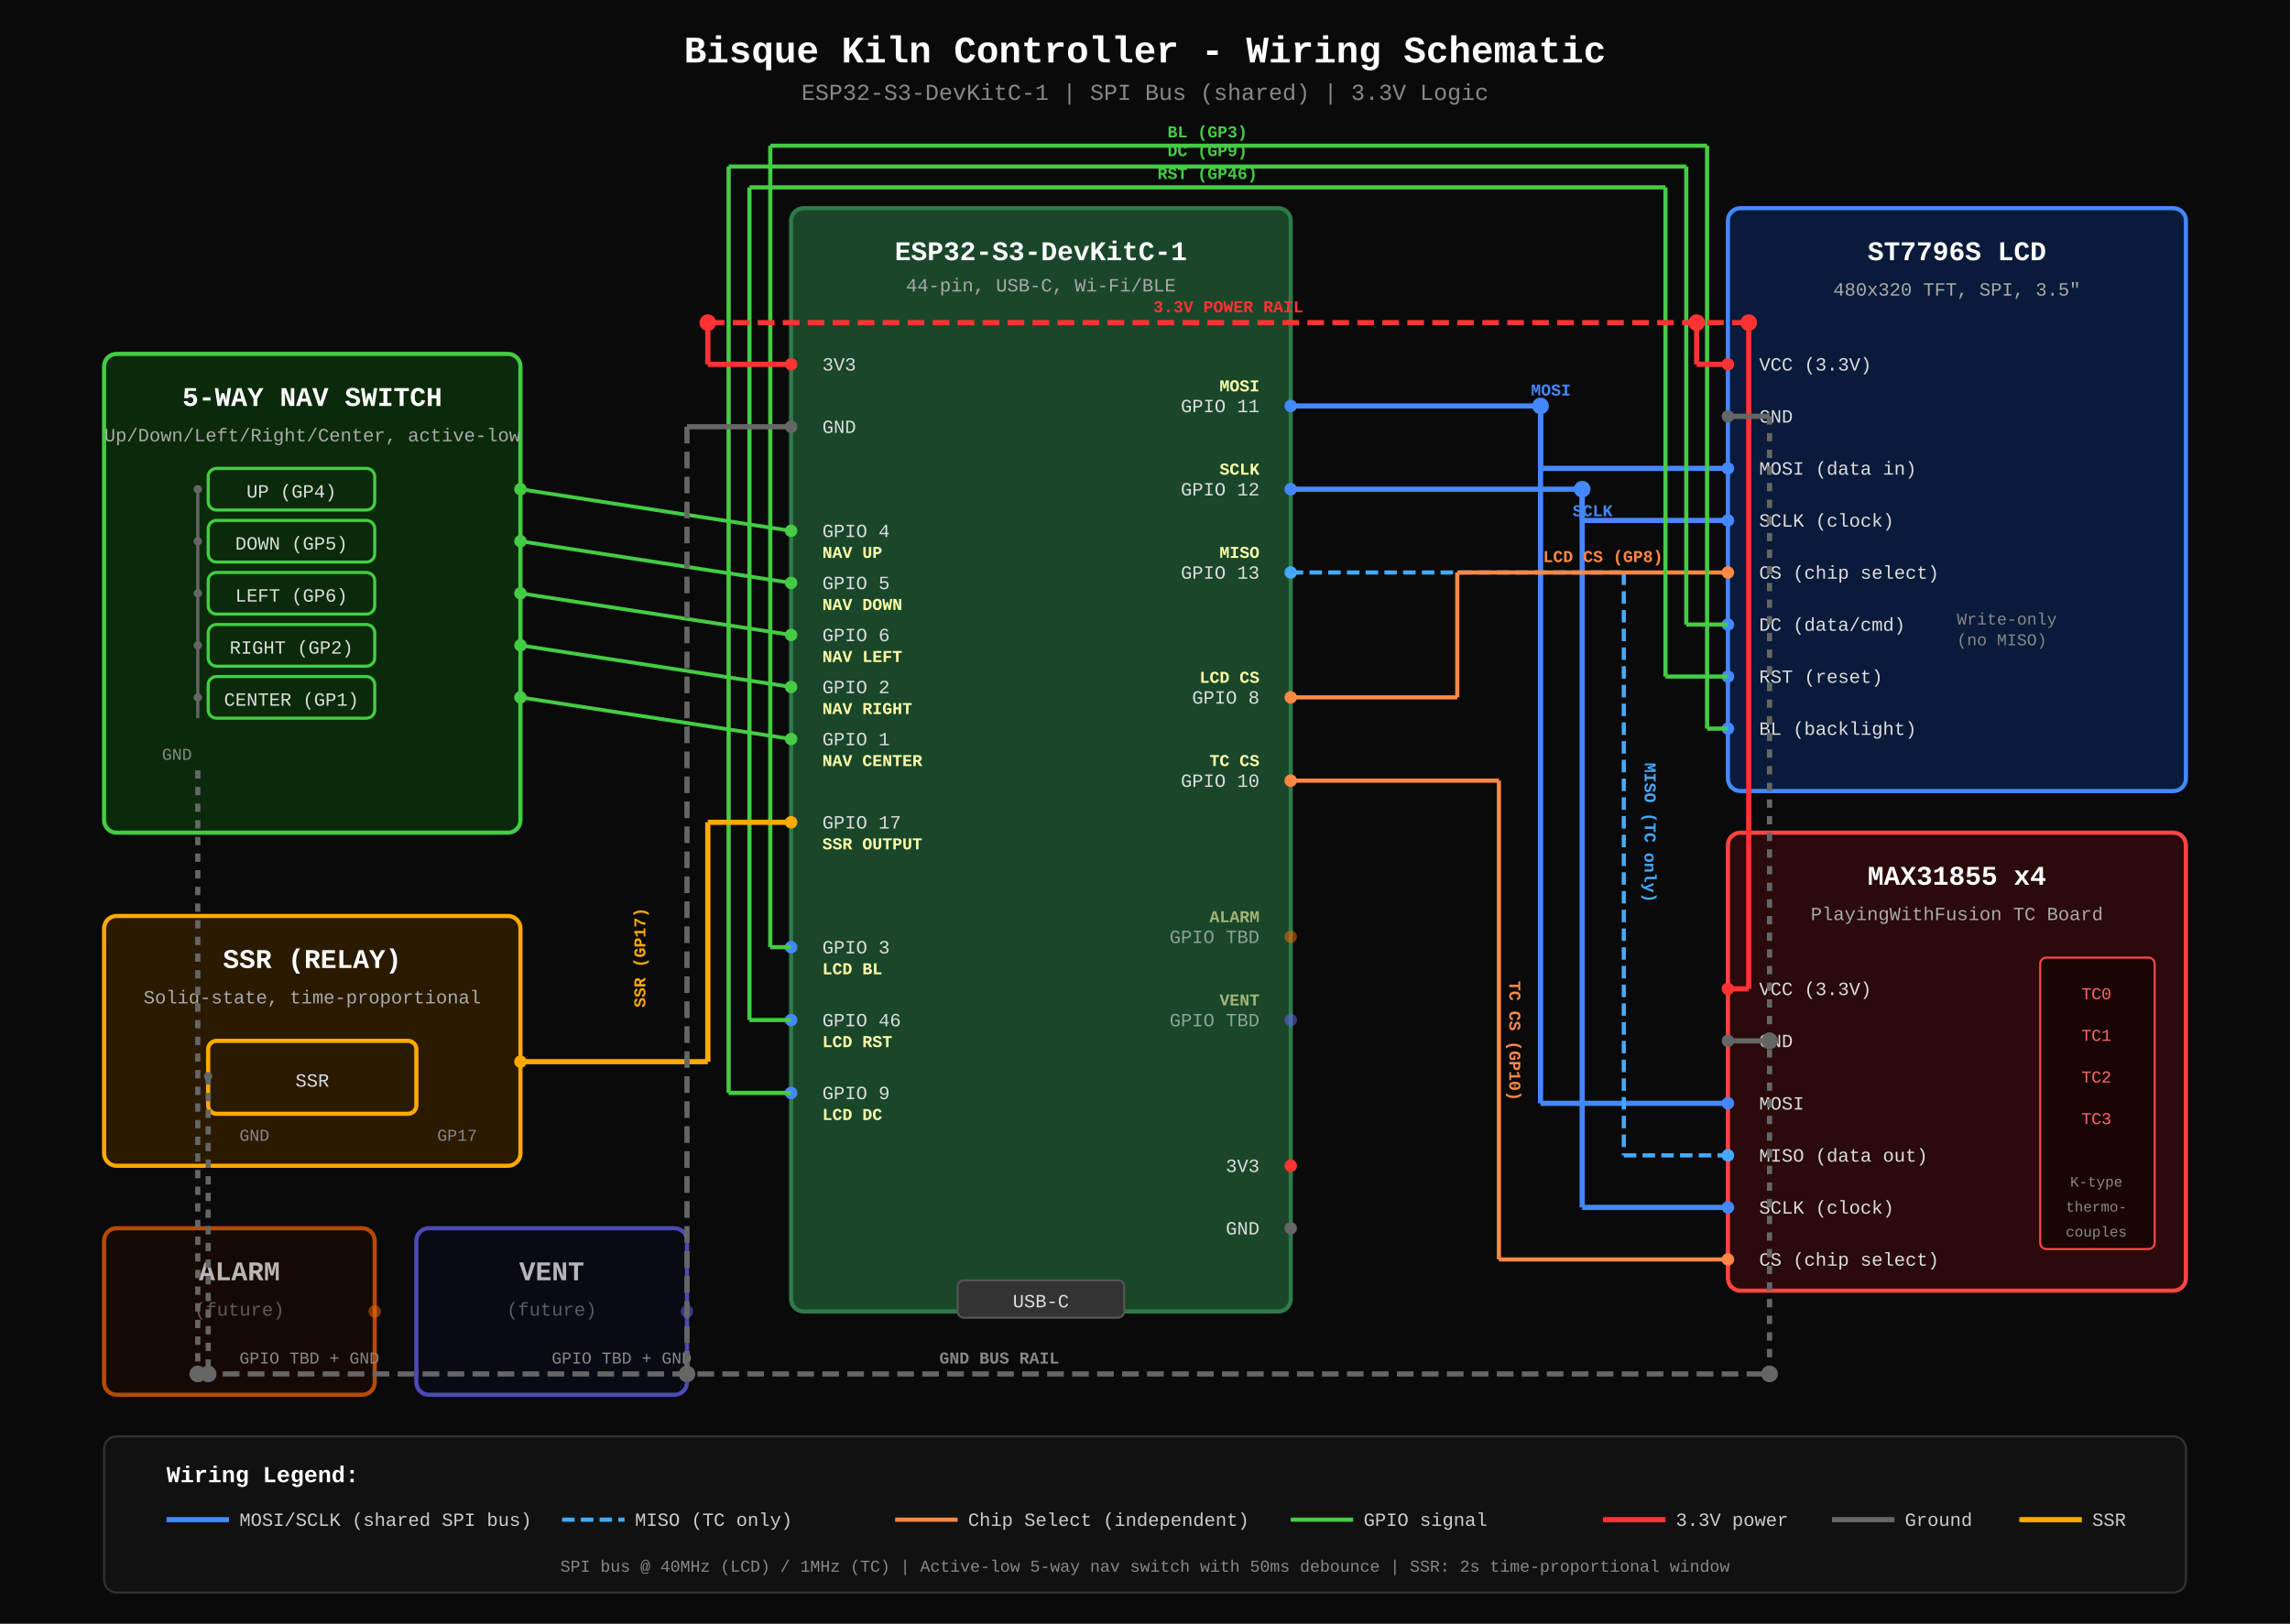
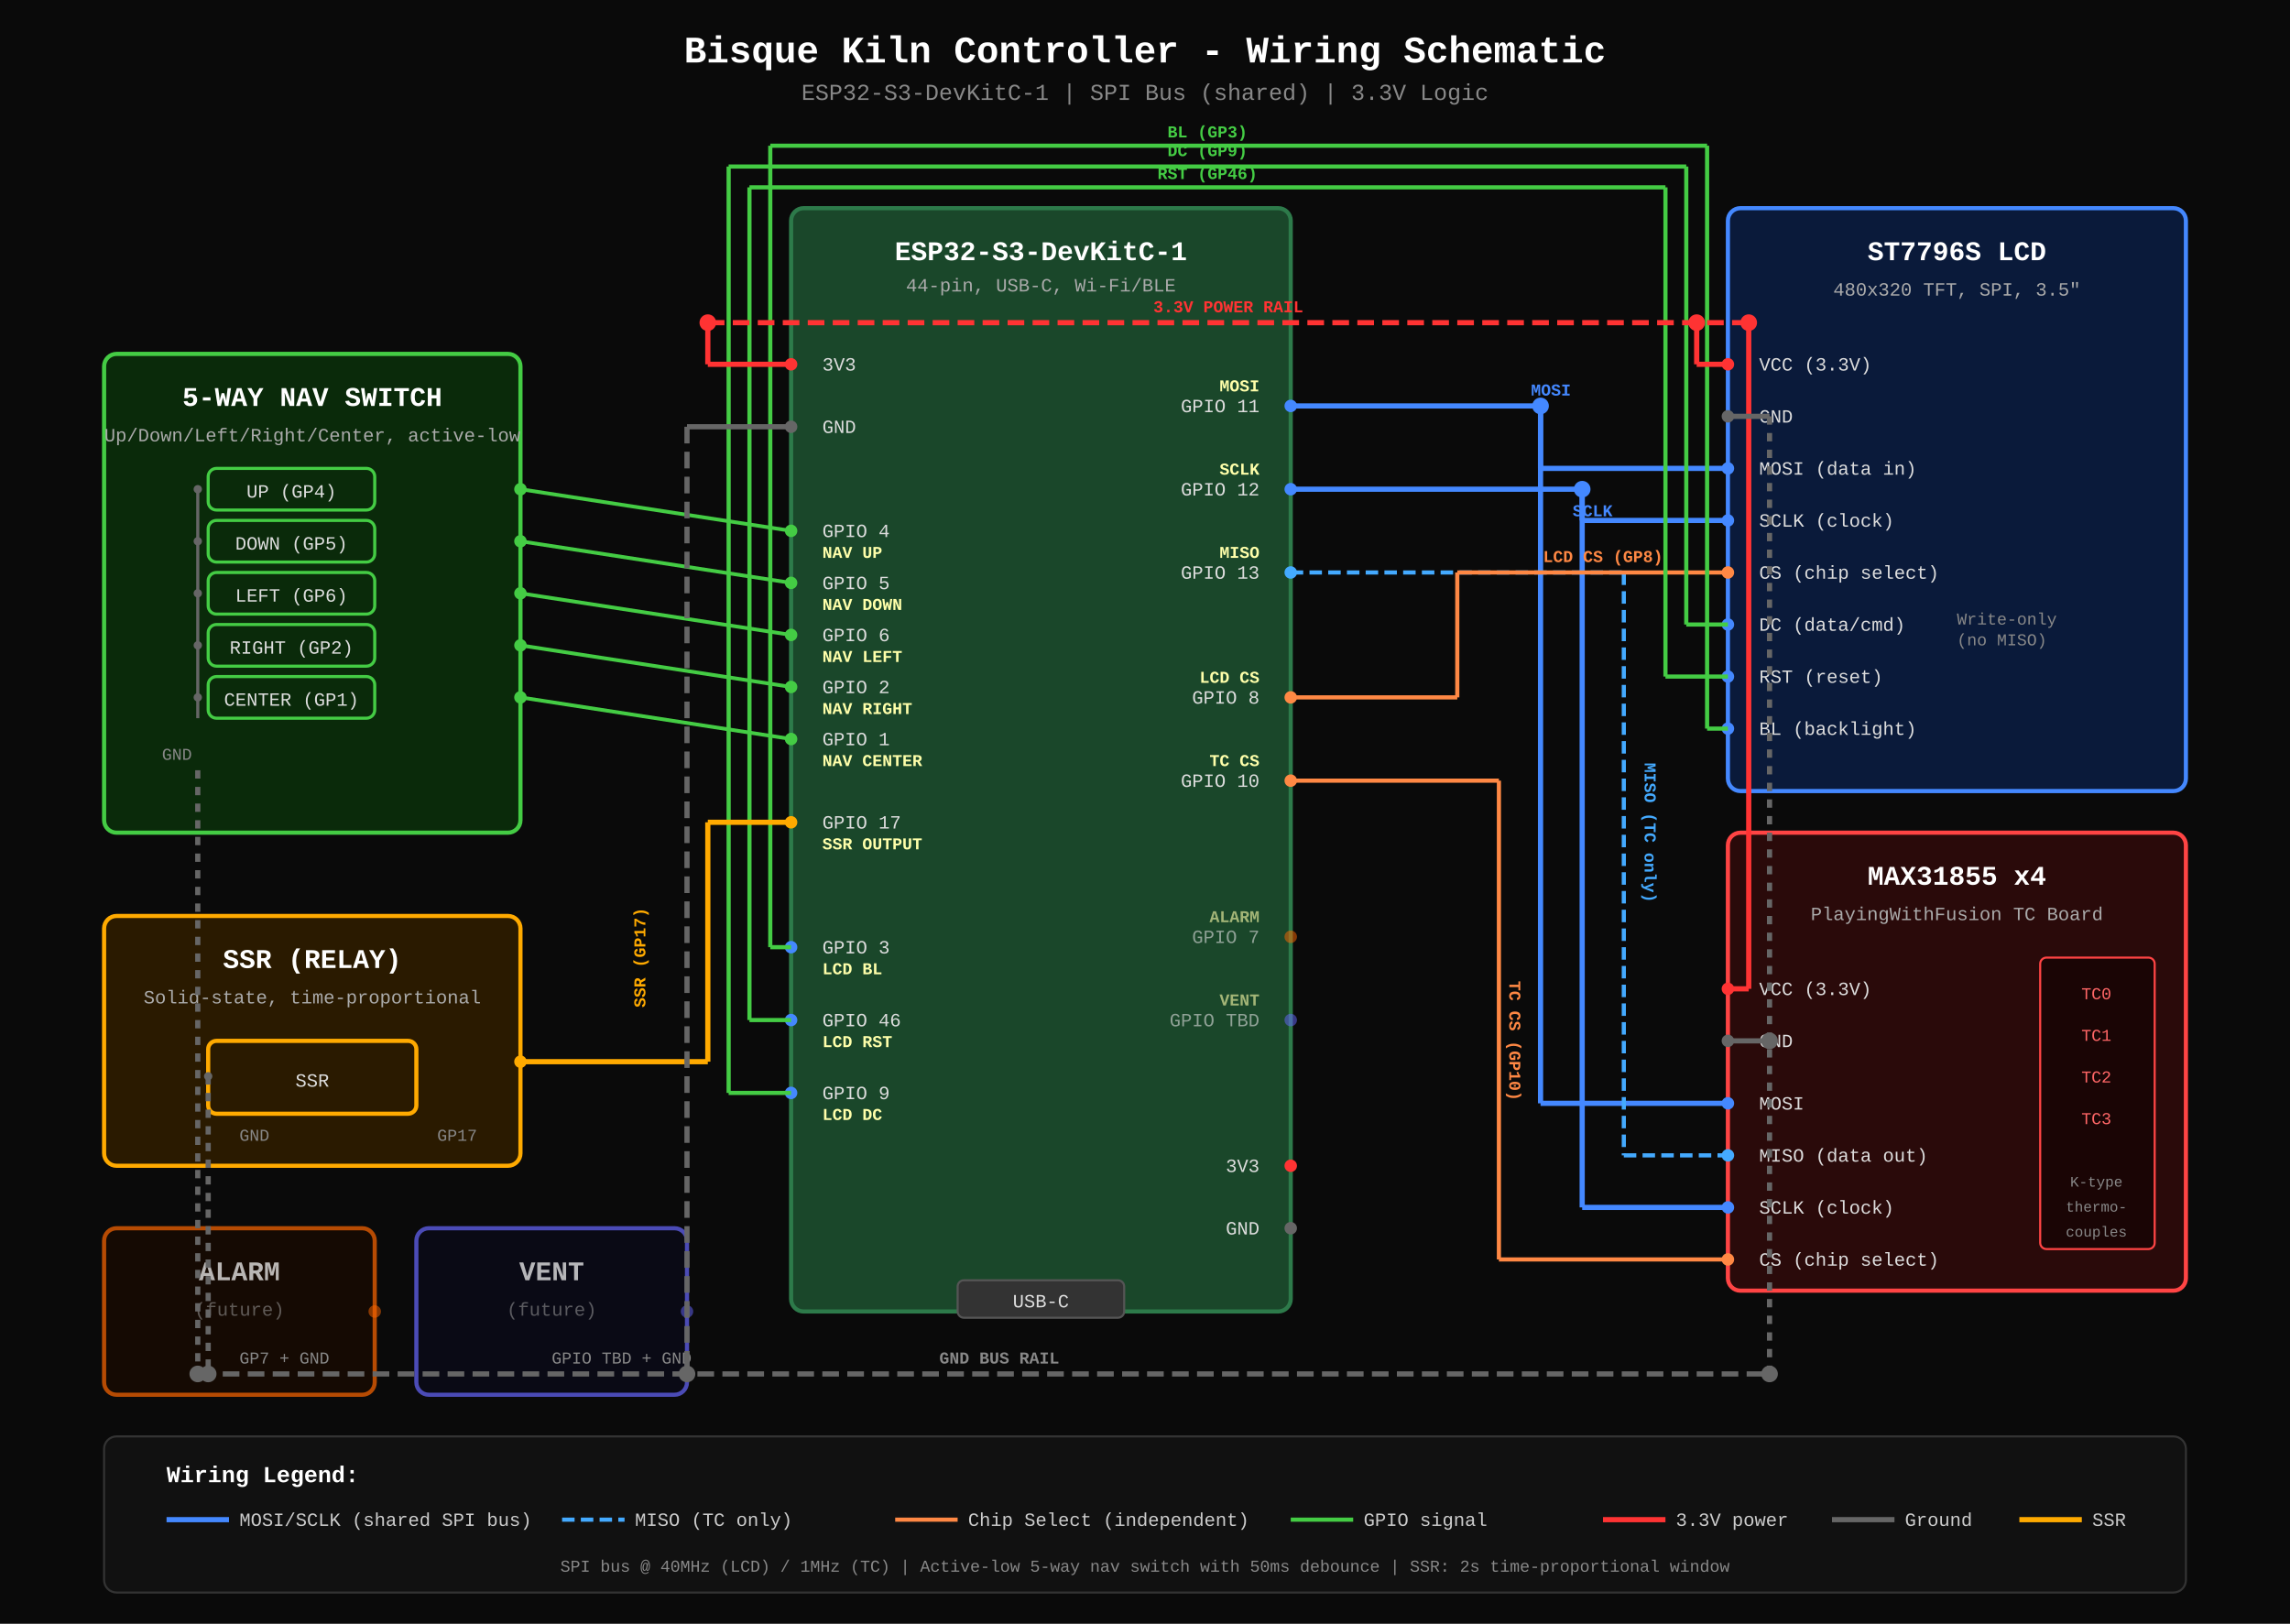
<svg xmlns="http://www.w3.org/2000/svg" viewBox="0 0 1100 780" font-family="'Courier New', monospace">
  <defs>
    <style>
      .bg { fill: #0a0a0a; }
      .title { font-size: 18px; fill: #fff; text-anchor: middle; font-weight: bold; }
      .subtitle { font-size: 11px; fill: #888; text-anchor: middle; }
      .comp-box { stroke-width: 2; rx: 6; }
      .comp-label { font-size: 13px; fill: #fff; text-anchor: middle; font-weight: bold; }
      .comp-sublabel { font-size: 9px; fill: #aaa; text-anchor: middle; }
      .pin-text { font-size: 9px; fill: #ddd; }
      .pin-text-r { font-size: 9px; fill: #ddd; text-anchor: end; }
      .pin-text-c { font-size: 9px; fill: #ddd; text-anchor: middle; }
      .gpio-text { font-size: 8px; fill: #ffa; font-weight: bold; }
      .gpio-text-r { font-size: 8px; fill: #ffa; font-weight: bold; text-anchor: end; }
      .wire-spi { stroke: #4488ff; stroke-width: 2.5; fill: none; }
      .wire-spi-miso { stroke: #44aaff; stroke-width: 2; fill: none; stroke-dasharray: 6,3; }
      .wire-cs { stroke: #ff8844; stroke-width: 2; fill: none; }
      .wire-gpio { stroke: #44cc44; stroke-width: 2; fill: none; }
      .wire-pwr { stroke: #ff3333; stroke-width: 2.5; fill: none; }
      .wire-gnd { stroke: #666; stroke-width: 2.5; fill: none; }
      .wire-btn { stroke: #44cc44; stroke-width: 1.8; fill: none; }
      .wire-ssr { stroke: #ffaa00; stroke-width: 2.5; fill: none; }
      .wire-label { font-size: 8px; text-anchor: middle; font-weight: bold; }
      .bus-line { stroke-width: 4; fill: none; }
      .bus-spi { stroke: #4488ff; }
      .bus-pwr { stroke: #ff3333; }
      .bus-gnd { stroke: #666; }
      .node { r: 4; }
      .node-spi { fill: #4488ff; }
      .node-pwr { fill: #ff3333; }
      .node-gnd { fill: #666; }
      .node-cs { fill: #ff8844; }
      .legend-box { fill: #111; stroke: #333; stroke-width: 1; rx: 6; }
      .legend-text { font-size: 9px; fill: #ccc; }
      .legend-title { font-size: 11px; fill: #fff; font-weight: bold; }
      .note { font-size: 8px; fill: #888; }
      .pin-dot { r: 3; }
    </style>
    <marker id="arr" markerWidth="8" markerHeight="6" refX="8" refY="3" orient="auto">
      <path d="M0,0 L8,3 L0,6 Z" fill="#888" />
    </marker>
  </defs>
  <rect width="1100" height="780" class="bg" />
  <text x="550" y="30" class="title">Bisque Kiln Controller - Wiring Schematic</text>
  <text x="550" y="48" class="subtitle">ESP32-S3-DevKitC-1 | SPI Bus (shared) | 3.3V Logic</text>
  <rect x="380" y="100" width="240" height="530" class="comp-box" fill="#1a472a" stroke="#2d7a4a" />
  <text x="500" y="125" class="comp-label">ESP32-S3-DevKitC-1</text>
  <text x="500" y="140" class="comp-sublabel">44-pin, USB-C, Wi-Fi/BLE</text>
  <g id="esp-left">
    <circle cx="380" cy="175" r="3" fill="#ff3333" />
    <text x="395" y="178" class="pin-text" fill="#ff8888">3V3</text>
    <circle cx="380" cy="205" r="3" fill="#666" />
    <text x="395" y="208" class="pin-text" fill="#999">GND</text>
    <circle cx="380" cy="255" r="3" fill="#44cc44" />
    <text x="395" y="258" class="pin-text">GPIO 4</text>
    <text x="395" y="268" class="gpio-text">NAV UP</text>
    <circle cx="380" cy="280" r="3" fill="#44cc44" />
    <text x="395" y="283" class="pin-text">GPIO 5</text>
    <text x="395" y="293" class="gpio-text">NAV DOWN</text>
    <circle cx="380" cy="305" r="3" fill="#44cc44" />
    <text x="395" y="308" class="pin-text">GPIO 6</text>
    <text x="395" y="318" class="gpio-text">NAV LEFT</text>
    <circle cx="380" cy="330" r="3" fill="#44cc44" />
    <text x="395" y="333" class="pin-text">GPIO 2</text>
    <text x="395" y="343" class="gpio-text">NAV RIGHT</text>
    <circle cx="380" cy="355" r="3" fill="#44cc44" />
    <text x="395" y="358" class="pin-text">GPIO 1</text>
    <text x="395" y="368" class="gpio-text">NAV CENTER</text>
    <circle cx="380" cy="395" r="3" fill="#ffaa00" />
    <text x="395" y="398" class="pin-text">GPIO 17</text>
    <text x="395" y="408" class="gpio-text">SSR OUTPUT</text>
    <circle cx="380" cy="455" r="3" fill="#4488ff" />
    <text x="395" y="458" class="pin-text">GPIO 3</text>
    <text x="395" y="468" class="gpio-text">LCD BL</text>
    <circle cx="380" cy="490" r="3" fill="#4488ff" />
    <text x="395" y="493" class="pin-text">GPIO 46</text>
    <text x="395" y="503" class="gpio-text">LCD RST</text>
    <circle cx="380" cy="525" r="3" fill="#4488ff" />
    <text x="395" y="528" class="pin-text">GPIO 9</text>
    <text x="395" y="538" class="gpio-text">LCD DC</text>
  </g>
  <g id="esp-right">
    <circle cx="620" cy="195" r="3" fill="#4488ff" />
    <text x="605" y="198" class="pin-text-r">GPIO 11</text>
    <text x="605" y="188" class="gpio-text-r">MOSI</text>
    <circle cx="620" cy="235" r="3" fill="#4488ff" />
    <text x="605" y="238" class="pin-text-r">GPIO 12</text>
    <text x="605" y="228" class="gpio-text-r">SCLK</text>
    <circle cx="620" cy="275" r="3" fill="#44aaff" />
    <text x="605" y="278" class="pin-text-r">GPIO 13</text>
    <text x="605" y="268" class="gpio-text-r">MISO</text>
    <circle cx="620" cy="335" r="3" fill="#ff8844" />
    <text x="605" y="338" class="pin-text-r">GPIO 8</text>
    <text x="605" y="328" class="gpio-text-r">LCD CS</text>
    <circle cx="620" cy="375" r="3" fill="#ff8844" />
    <text x="605" y="378" class="pin-text-r">GPIO 10</text>
    <text x="605" y="368" class="gpio-text-r">TC CS</text>
    <circle cx="620" cy="450" r="3" fill="#ff6600" opacity="0.5" />
-     <text x="605" y="453" class="pin-text-r" opacity="0.6">GPIO TBD</text>
+     <text x="605" y="453" class="pin-text-r" opacity="0.6">GPIO 7</text>
    <text x="605" y="443" class="gpio-text-r" opacity="0.6">ALARM</text>
    <circle cx="620" cy="490" r="3" fill="#6666ff" opacity="0.5" />
    <text x="605" y="493" class="pin-text-r" opacity="0.6">GPIO TBD</text>
    <text x="605" y="483" class="gpio-text-r" opacity="0.6">VENT</text>
    <circle cx="620" cy="560" r="3" fill="#ff3333" />
    <text x="605" y="563" class="pin-text-r" fill="#ff8888">3V3</text>
    <circle cx="620" cy="590" r="3" fill="#666" />
    <text x="605" y="593" class="pin-text-r" fill="#999">GND</text>
  </g>
  <rect x="460" y="615" width="80" height="18" fill="#333" stroke="#555" rx="3" />
  <text x="500" y="628" class="pin-text-c" fill="#aaa">USB-C</text>
  <rect x="830" y="100" width="220" height="280" class="comp-box" fill="#0a1a3a" stroke="#4488ff" />
  <text x="940" y="125" class="comp-label" fill="#4488ff">ST7796S LCD</text>
  <text x="940" y="142" class="comp-sublabel">480x320 TFT, SPI, 3.5"</text>
  <circle cx="830" cy="175" r="3" fill="#ff3333" />
  <text x="845" y="178" class="pin-text" fill="#ff8888">VCC (3.3V)</text>
  <circle cx="830" cy="200" r="3" fill="#666" />
  <text x="845" y="203" class="pin-text" fill="#999">GND</text>
  <circle cx="830" cy="225" r="3" fill="#4488ff" />
  <text x="845" y="228" class="pin-text">MOSI (data in)</text>
  <circle cx="830" cy="250" r="3" fill="#4488ff" />
  <text x="845" y="253" class="pin-text">SCLK (clock)</text>
  <circle cx="830" cy="275" r="3" fill="#ff8844" />
  <text x="845" y="278" class="pin-text">CS (chip select)</text>
  <circle cx="830" cy="300" r="3" fill="#4488ff" />
  <text x="845" y="303" class="pin-text">DC (data/cmd)</text>
  <circle cx="830" cy="325" r="3" fill="#4488ff" />
  <text x="845" y="328" class="pin-text">RST (reset)</text>
  <circle cx="830" cy="350" r="3" fill="#4488ff" />
  <text x="845" y="353" class="pin-text">BL (backlight)</text>
  <text x="940" y="300" class="note">Write-only</text>
  <text x="940" y="310" class="note">(no MISO)</text>
  <rect x="830" y="400" width="220" height="220" class="comp-box" fill="#2a0a0a" stroke="#ff4444" />
  <text x="940" y="425" class="comp-label" fill="#ff4444">MAX31855 x4</text>
  <text x="940" y="442" class="comp-sublabel">PlayingWithFusion TC Board</text>
  <circle cx="830" cy="475" r="3" fill="#ff3333" />
  <text x="845" y="478" class="pin-text" fill="#ff8888">VCC (3.3V)</text>
  <circle cx="830" cy="500" r="3" fill="#666" />
  <text x="845" y="503" class="pin-text" fill="#999">GND</text>
  <circle cx="830" cy="530" r="3" fill="#4488ff" />
  <text x="845" y="533" class="pin-text">MOSI</text>
  <circle cx="830" cy="555" r="3" fill="#44aaff" />
  <text x="845" y="558" class="pin-text">MISO (data out)</text>
  <circle cx="830" cy="580" r="3" fill="#4488ff" />
  <text x="845" y="583" class="pin-text">SCLK (clock)</text>
  <circle cx="830" cy="605" r="3" fill="#ff8844" />
  <text x="845" y="608" class="pin-text">CS (chip select)</text>
  <rect x="980" y="460" width="55" height="140" fill="#1a0505" stroke="#ff4444" stroke-width="1" rx="3" />
  <text x="1007" y="480" font-size="8" fill="#ff6666" text-anchor="middle">TC0</text>
  <text x="1007" y="500" font-size="8" fill="#ff6666" text-anchor="middle">TC1</text>
  <text x="1007" y="520" font-size="8" fill="#ff6666" text-anchor="middle">TC2</text>
  <text x="1007" y="540" font-size="8" fill="#ff6666" text-anchor="middle">TC3</text>
  <text x="1007" y="570" font-size="7" fill="#888" text-anchor="middle">K-type</text>
  <text x="1007" y="582" font-size="7" fill="#888" text-anchor="middle">thermo-</text>
  <text x="1007" y="594" font-size="7" fill="#888" text-anchor="middle">couples</text>
  <rect x="50" y="170" width="200" height="230" class="comp-box" fill="#0a2a0a" stroke="#44cc44" />
  <text x="150" y="195" class="comp-label" fill="#44cc44">5-WAY NAV SWITCH</text>
  <text x="150" y="212" class="comp-sublabel">Up/Down/Left/Right/Center, active-low</text>
  <g transform="translate(100, 225)">
    <rect x="0" y="0" width="80" height="20" fill="none" stroke="#44cc44" stroke-width="1.5" rx="4" />
    <text x="40" y="14" class="pin-text-c" fill="#44cc44">UP (GP4)</text>
  </g>
  <g transform="translate(100, 250)">
    <rect x="0" y="0" width="80" height="20" fill="none" stroke="#44cc44" stroke-width="1.5" rx="4" />
    <text x="40" y="14" class="pin-text-c" fill="#44cc44">DOWN (GP5)</text>
  </g>
  <g transform="translate(100, 275)">
    <rect x="0" y="0" width="80" height="20" fill="none" stroke="#44cc44" stroke-width="1.5" rx="4" />
    <text x="40" y="14" class="pin-text-c" fill="#44cc44">LEFT (GP6)</text>
  </g>
  <g transform="translate(100, 300)">
    <rect x="0" y="0" width="80" height="20" fill="none" stroke="#44cc44" stroke-width="1.5" rx="4" />
    <text x="40" y="14" class="pin-text-c" fill="#44cc44">RIGHT (GP2)</text>
  </g>
  <g transform="translate(100, 325)">
    <rect x="0" y="0" width="80" height="20" fill="none" stroke="#44cc44" stroke-width="1.5" rx="4" />
    <text x="40" y="14" class="pin-text-c" fill="#44cc44">CENTER (GP1)</text>
  </g>
  <line x1="95" y1="235" x2="95" y2="345" stroke="#666" stroke-width="1.5" />
  <circle cx="95" cy="235" r="2" fill="#666" />
  <circle cx="95" cy="260" r="2" fill="#666" />
  <circle cx="95" cy="285" r="2" fill="#666" />
  <circle cx="95" cy="310" r="2" fill="#666" />
  <circle cx="95" cy="335" r="2" fill="#666" />
  <text x="85" y="365" class="note" text-anchor="middle">GND</text>
  <circle cx="250" cy="235" r="3" fill="#44cc44" />
  <circle cx="250" cy="260" r="3" fill="#44cc44" />
  <circle cx="250" cy="285" r="3" fill="#44cc44" />
  <circle cx="250" cy="310" r="3" fill="#44cc44" />
  <circle cx="250" cy="335" r="3" fill="#44cc44" />
  <rect x="50" y="440" width="200" height="120" class="comp-box" fill="#2a1a00" stroke="#ffaa00" />
  <text x="150" y="465" class="comp-label" fill="#ffaa00">SSR (RELAY)</text>
  <text x="150" y="482" class="comp-sublabel">Solid-state, time-proportional</text>
  <rect x="100" y="500" width="100" height="35" fill="none" stroke="#ffaa00" stroke-width="2" rx="4" />
  <text x="150" y="522" class="pin-text-c" fill="#ffaa00">SSR</text>
  <circle cx="250" cy="510" r="3" fill="#ffaa00" />
  <text x="115" y="548" class="note">GND</text>
  <circle cx="100" cy="517" r="2" fill="#666" />
  <text x="210" y="548" class="note">GP17</text>
  <rect x="50" y="590" width="130" height="80" class="comp-box" fill="#1a0a00" stroke="#ff6600" opacity="0.7" />
  <text x="115" y="615" class="comp-label" fill="#ff6600" opacity="0.7">ALARM</text>
  <text x="115" y="632" class="comp-sublabel" opacity="0.5">(future)</text>
  <circle cx="180" cy="630" r="3" fill="#ff6600" opacity="0.5" />
-   <text x="115" y="655" class="note">GPIO TBD + GND</text>
+   <text x="115" y="655" class="note">GP7 + GND</text>
  <rect x="200" y="590" width="130" height="80" class="comp-box" fill="#0a0a1a" stroke="#6666ff" opacity="0.7" />
  <text x="265" y="615" class="comp-label" fill="#6666ff" opacity="0.7">VENT</text>
  <text x="265" y="632" class="comp-sublabel" opacity="0.5">(future)</text>
  <circle cx="330" cy="630" r="3" fill="#6666ff" opacity="0.5" />
  <text x="265" y="655" class="note">GPIO TBD + GND</text>
  <line x1="620" y1="195" x2="740" y2="195" class="wire-spi" />
  <circle cx="740" cy="195" r="4" class="node node-spi" />
  <line x1="740" y1="195" x2="740" y2="225" class="wire-spi" />
  <line x1="740" y1="225" x2="830" y2="225" class="wire-spi" />
  <line x1="740" y1="195" x2="740" y2="530" class="wire-spi" />
  <line x1="740" y1="530" x2="830" y2="530" class="wire-spi" />
  <text x="745" y="190" class="wire-label" fill="#4488ff" text-anchor="start">MOSI</text>
  <line x1="620" y1="235" x2="760" y2="235" class="wire-spi" />
  <circle cx="760" cy="235" r="4" class="node node-spi" />
  <line x1="760" y1="235" x2="760" y2="250" class="wire-spi" />
  <line x1="760" y1="250" x2="830" y2="250" class="wire-spi" />
  <line x1="760" y1="235" x2="760" y2="580" class="wire-spi" />
  <line x1="760" y1="580" x2="830" y2="580" class="wire-spi" />
  <text x="765" y="248" class="wire-label" fill="#4488ff" text-anchor="start">SCLK</text>
  <line x1="620" y1="275" x2="780" y2="275" class="wire-spi-miso" />
  <line x1="780" y1="275" x2="780" y2="555" class="wire-spi-miso" />
  <line x1="780" y1="555" x2="830" y2="555" class="wire-spi-miso" />
  <text x="790" y="400" class="wire-label" fill="#44aaff" text-anchor="start" transform="rotate(90, 790, 400)">MISO (TC only)</text>
  <line x1="620" y1="335" x2="700" y2="335" class="wire-cs" />
  <line x1="700" y1="335" x2="700" y2="275" class="wire-cs" />
  <line x1="700" y1="275" x2="830" y2="275" class="wire-cs" />
  <text x="770" y="270" class="wire-label" fill="#ff8844">LCD CS (GP8)</text>
  <line x1="620" y1="375" x2="720" y2="375" class="wire-cs" />
  <line x1="720" y1="375" x2="720" y2="605" class="wire-cs" />
  <line x1="720" y1="605" x2="830" y2="605" class="wire-cs" />
  <text x="725" y="500" class="wire-label" fill="#ff8844" text-anchor="start" transform="rotate(90, 725, 500)">TC CS (GP10)</text>
  <line x1="380" y1="525" x2="350" y2="525" class="wire-gpio" />
  <line x1="350" y1="525" x2="350" y2="80" class="wire-gpio" />
  <line x1="350" y1="80" x2="810" y2="80" class="wire-gpio" />
  <line x1="810" y1="80" x2="810" y2="300" class="wire-gpio" />
  <line x1="810" y1="300" x2="830" y2="300" class="wire-gpio" />
  <text x="580" y="75" class="wire-label" fill="#44cc44">DC (GP9)</text>
  <line x1="380" y1="490" x2="360" y2="490" class="wire-gpio" />
  <line x1="360" y1="490" x2="360" y2="90" class="wire-gpio" />
  <line x1="360" y1="90" x2="800" y2="90" class="wire-gpio" />
  <line x1="800" y1="90" x2="800" y2="325" class="wire-gpio" />
  <line x1="800" y1="325" x2="830" y2="325" class="wire-gpio" />
  <text x="580" y="86" class="wire-label" fill="#44cc44">RST (GP46)</text>
  <line x1="380" y1="455" x2="370" y2="455" class="wire-gpio" />
  <line x1="370" y1="455" x2="370" y2="70" class="wire-gpio" />
  <line x1="370" y1="70" x2="820" y2="70" class="wire-gpio" />
  <line x1="820" y1="70" x2="820" y2="350" class="wire-gpio" />
  <line x1="820" y1="350" x2="830" y2="350" class="wire-gpio" />
  <text x="580" y="66" class="wire-label" fill="#44cc44">BL (GP3)</text>
  <line x1="250" y1="235" x2="380" y2="255" class="wire-btn" />
  <line x1="250" y1="260" x2="380" y2="280" class="wire-btn" />
  <line x1="250" y1="285" x2="380" y2="305" class="wire-btn" />
  <line x1="250" y1="310" x2="380" y2="330" class="wire-btn" />
  <line x1="250" y1="335" x2="380" y2="355" class="wire-btn" />
  <line x1="250" y1="510" x2="340" y2="510" class="wire-ssr" />
  <line x1="340" y1="510" x2="340" y2="395" class="wire-ssr" />
  <line x1="340" y1="395" x2="380" y2="395" class="wire-ssr" />
  <text x="310" y="460" class="wire-label" fill="#ffaa00" transform="rotate(-90, 310, 460)">SSR (GP17)</text>
  <line x1="380" y1="175" x2="340" y2="175" class="wire-pwr" />
  <line x1="340" y1="175" x2="340" y2="155" class="wire-pwr" />
  <line x1="340" y1="155" x2="840" y2="155" class="wire-pwr" stroke-dasharray="8,4" />
  <circle cx="340" cy="155" r="4" class="node node-pwr" />
  <line x1="815" y1="155" x2="815" y2="175" class="wire-pwr" />
  <line x1="815" y1="175" x2="830" y2="175" class="wire-pwr" />
  <circle cx="815" cy="155" r="4" class="node node-pwr" />
  <line x1="840" y1="155" x2="840" y2="475" class="wire-pwr" />
  <line x1="840" y1="475" x2="830" y2="475" class="wire-pwr" />
  <circle cx="840" cy="155" r="4" class="node node-pwr" />
  <text x="590" y="150" class="wire-label" fill="#ff3333">3.3V POWER RAIL</text>
  <line x1="380" y1="205" x2="330" y2="205" class="wire-gnd" />
  <line x1="330" y1="205" x2="330" y2="660" class="wire-gnd" stroke-dasharray="8,4" />
  <line x1="95" y1="370" x2="95" y2="660" class="wire-gnd" stroke-dasharray="4,4" />
  <line x1="95" y1="660" x2="850" y2="660" class="wire-gnd" stroke-dasharray="8,4" />
  <circle cx="330" cy="660" r="4" class="node node-gnd" />
  <circle cx="95" cy="660" r="4" class="node node-gnd" />
  <line x1="100" y1="517" x2="100" y2="660" class="wire-gnd" stroke-dasharray="4,4" />
  <circle cx="100" cy="660" r="4" class="node node-gnd" />
  <line x1="830" y1="200" x2="850" y2="200" class="wire-gnd" />
  <line x1="850" y1="200" x2="850" y2="660" class="wire-gnd" stroke-dasharray="4,4" />
  <circle cx="850" cy="660" r="4" class="node node-gnd" />
  <line x1="830" y1="500" x2="850" y2="500" class="wire-gnd" />
  <circle cx="850" cy="500" r="4" class="node node-gnd" />
  <text x="480" y="655" class="wire-label" fill="#888">GND BUS RAIL</text>
  <rect x="50" y="690" width="1000" height="75" class="legend-box" />
  <text x="80" y="712" class="legend-title">Wiring Legend:</text>
  <line x1="80" y1="730" x2="110" y2="730" class="wire-spi" />
  <text x="115" y="733" class="legend-text">MOSI/SCLK (shared SPI bus)</text>
  <line x1="270" y1="730" x2="300" y2="730" class="wire-spi-miso" />
  <text x="305" y="733" class="legend-text">MISO (TC only)</text>
  <line x1="430" y1="730" x2="460" y2="730" class="wire-cs" />
  <text x="465" y="733" class="legend-text">Chip Select (independent)</text>
  <line x1="620" y1="730" x2="650" y2="730" class="wire-gpio" />
  <text x="655" y="733" class="legend-text">GPIO signal</text>
  <line x1="770" y1="730" x2="800" y2="730" class="wire-pwr" />
  <text x="805" y="733" class="legend-text">3.3V power</text>
  <line x1="880" y1="730" x2="910" y2="730" class="wire-gnd" />
  <text x="915" y="733" class="legend-text">Ground</text>
  <line x1="970" y1="730" x2="1000" y2="730" class="wire-ssr" />
  <text x="1005" y="733" class="legend-text">SSR</text>
  <text x="550" y="755" class="note" text-anchor="middle">SPI bus @ 40MHz (LCD) / 1MHz (TC) | Active-low 5-way nav switch with 50ms debounce | SSR: 2s time-proportional window</text>
</svg>
